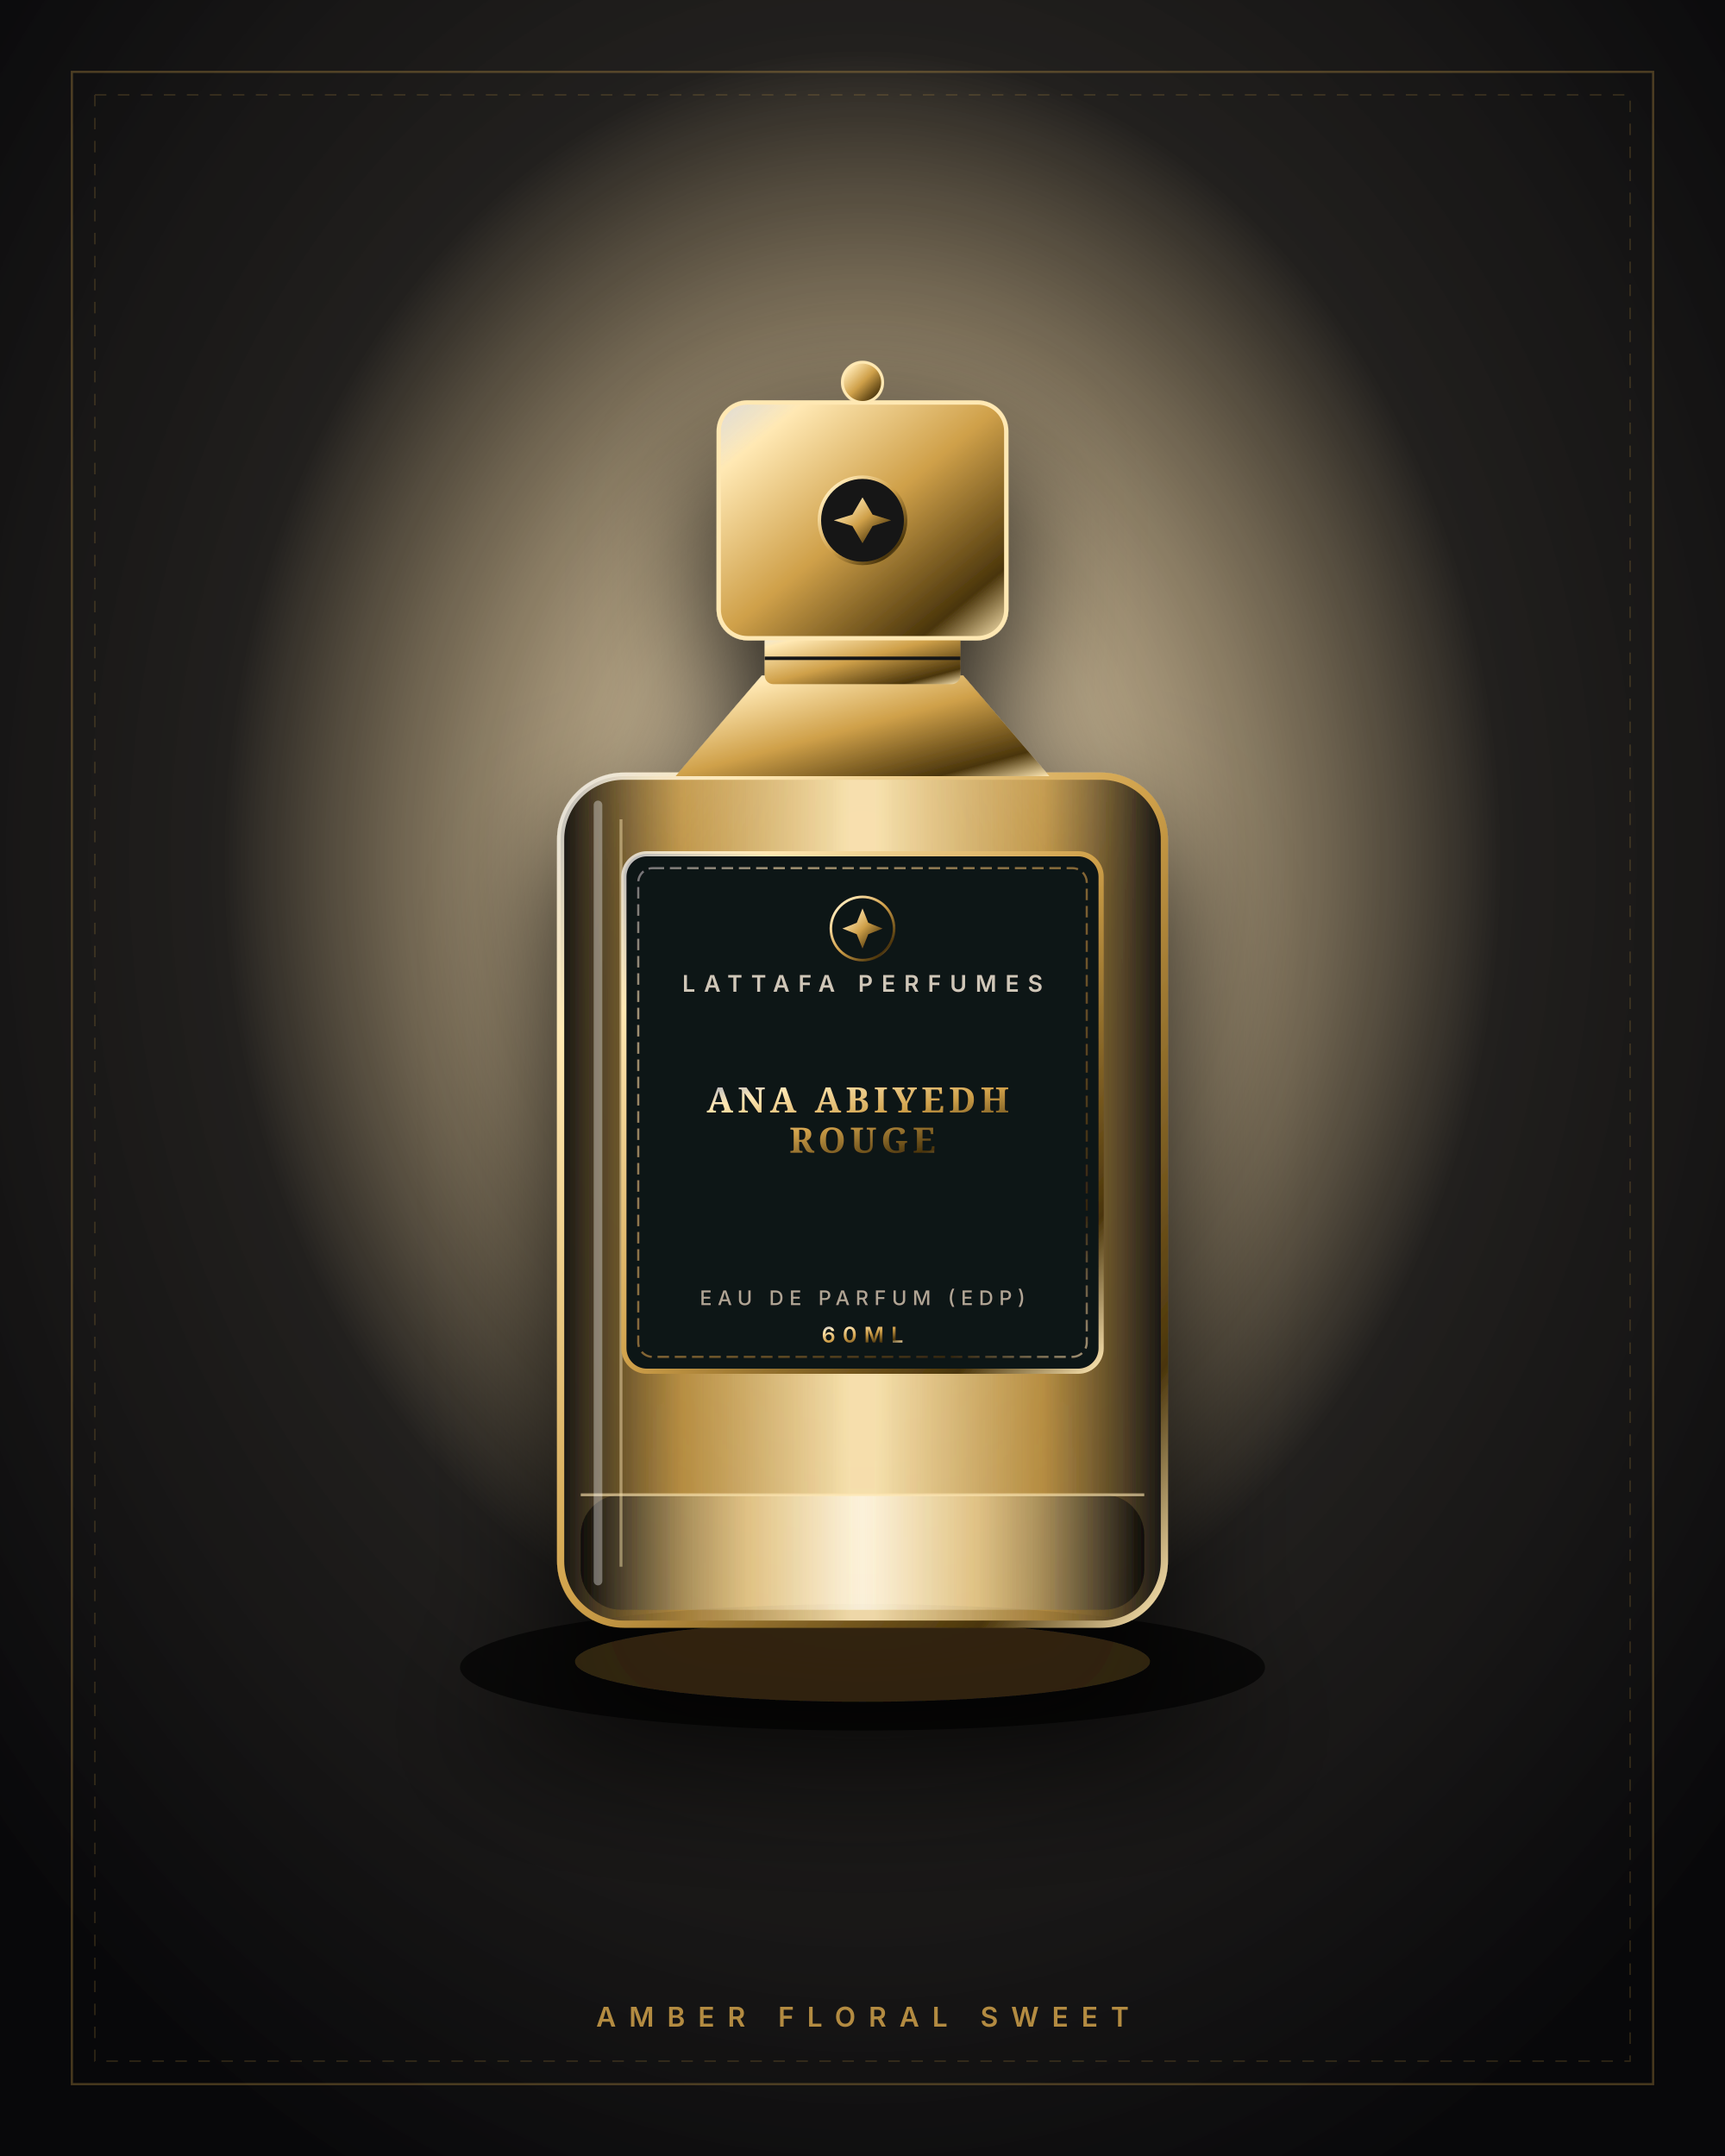
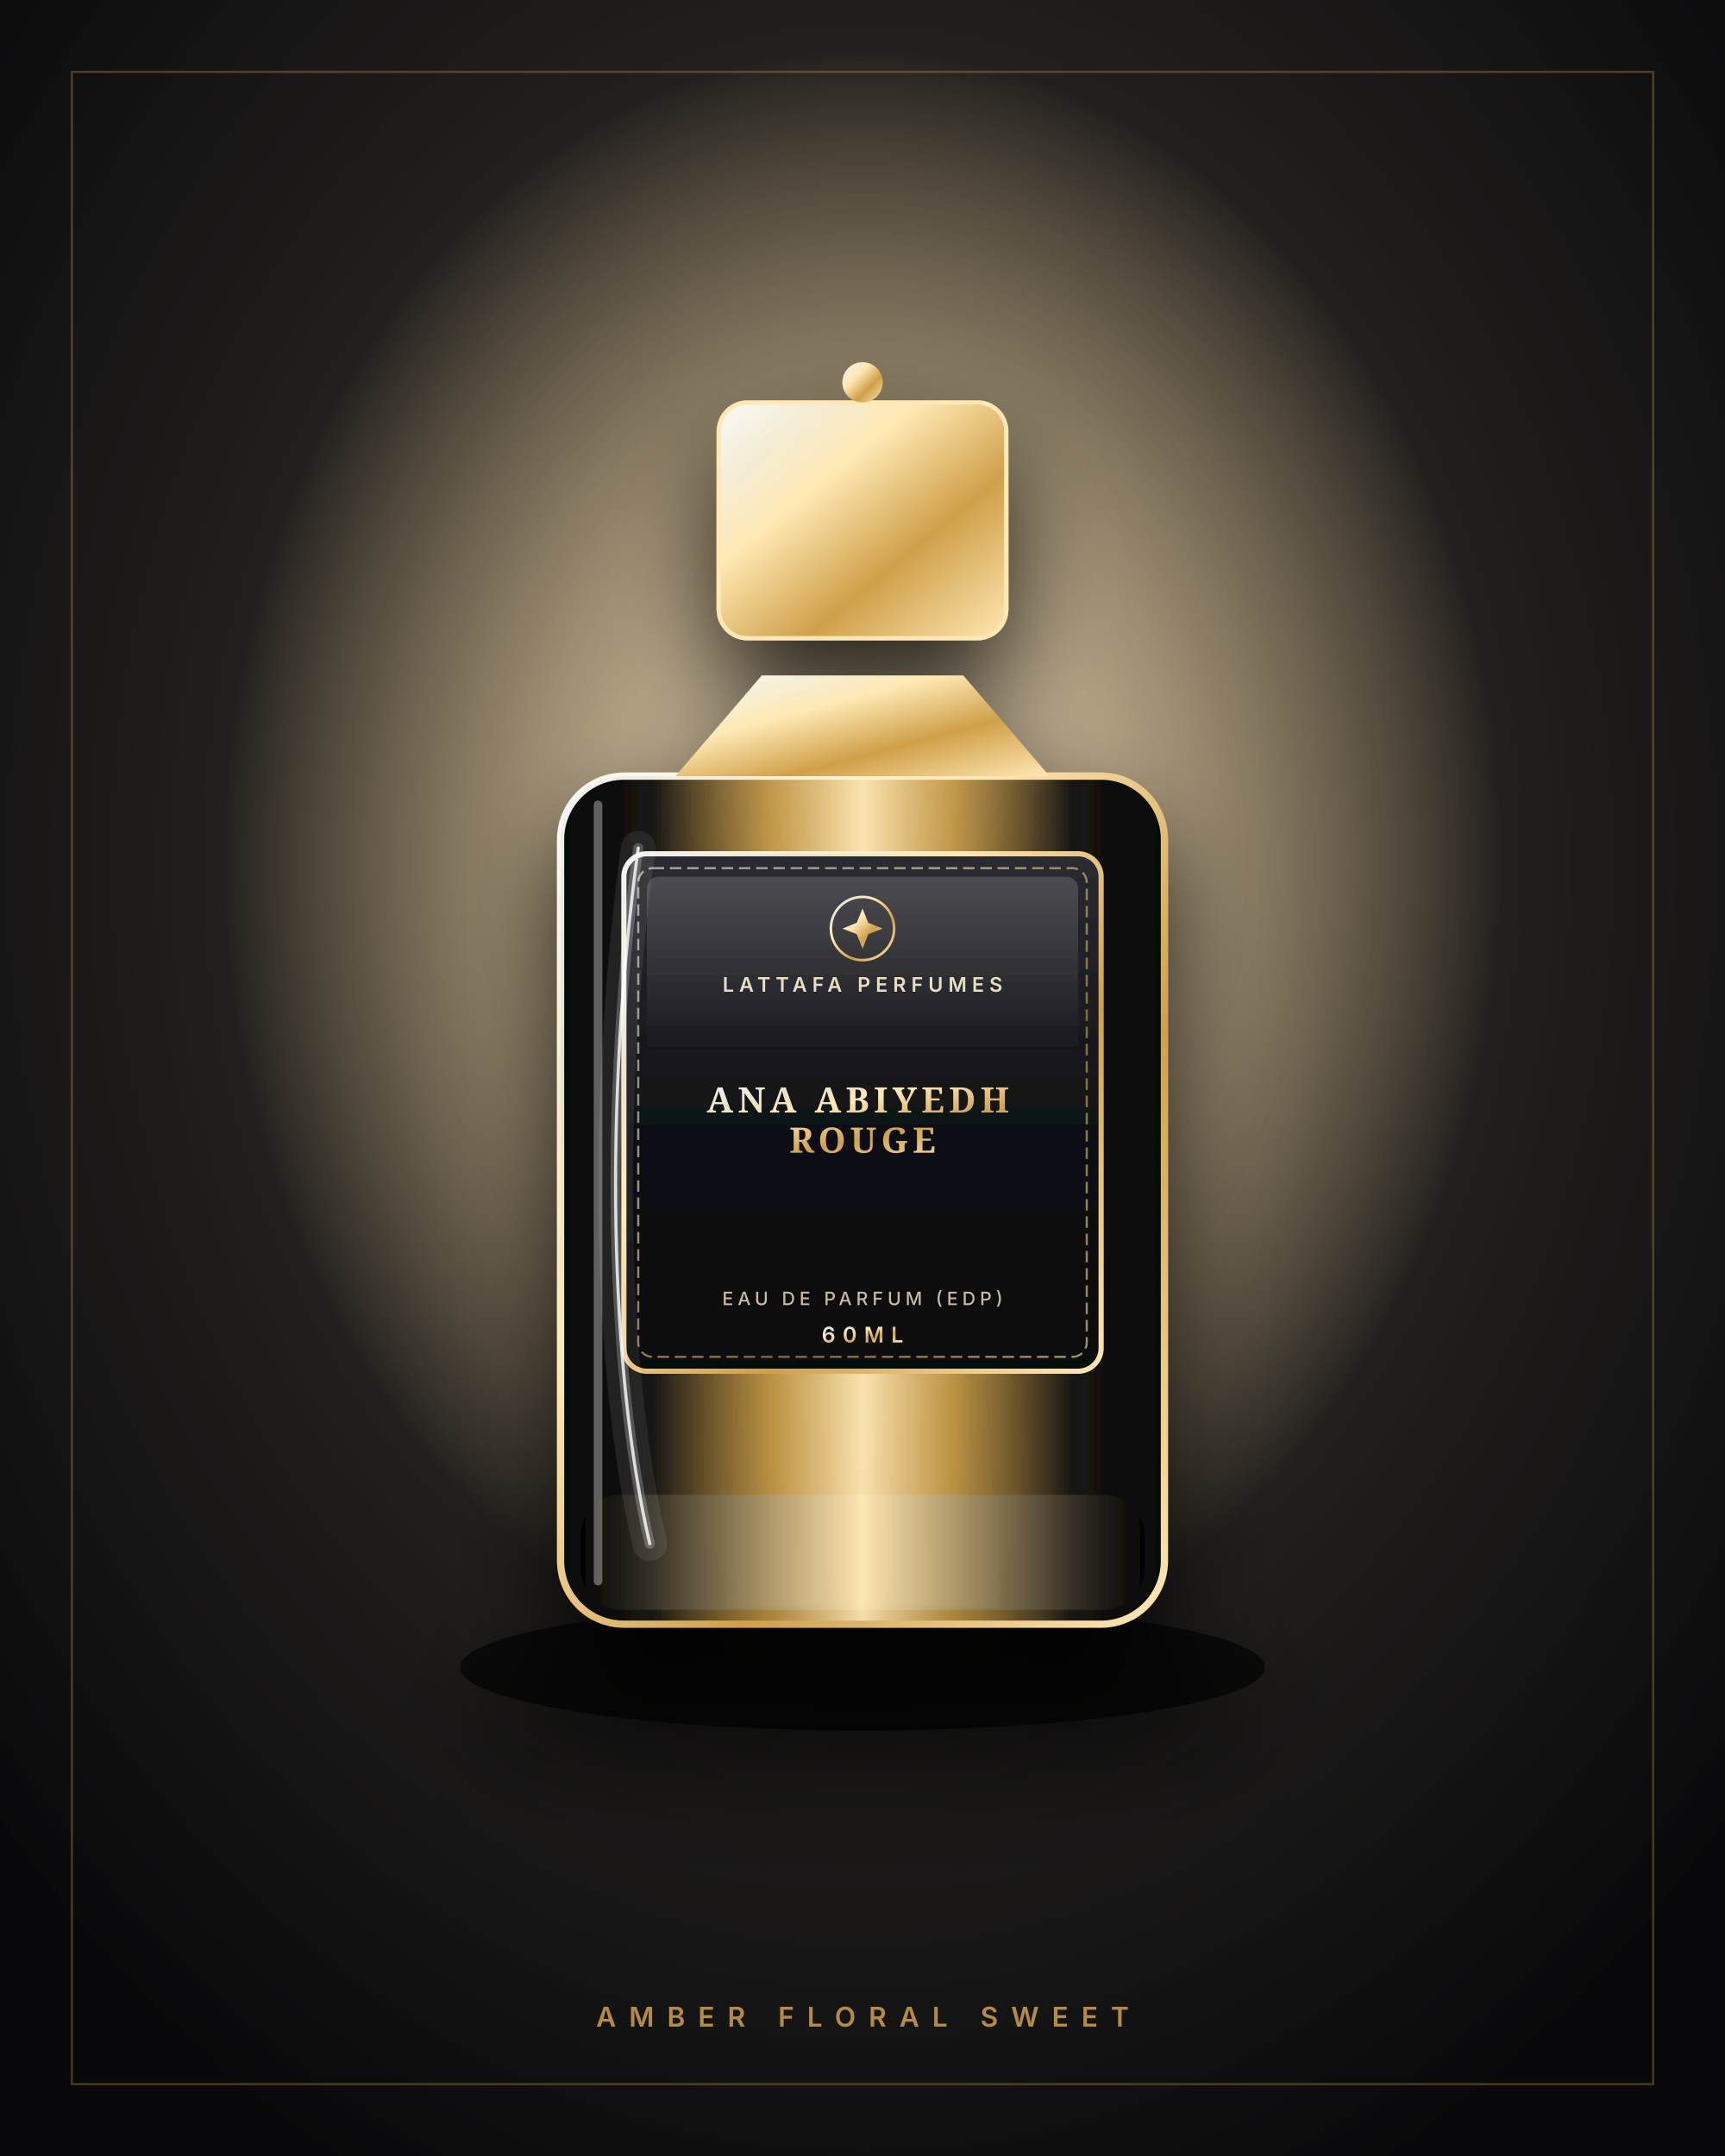
<svg xmlns="http://www.w3.org/2000/svg" viewBox="0 0 600 750" width="600" height="750">
  <defs>
    <radialGradient id="ambG" cx="50%" cy="40%" r="68%">
      <stop offset="0%" stop-color="#cfa049" stop-opacity="0.32" />
      <stop offset="55%" stop-color="#171513" stop-opacity="0.95" />
      <stop offset="100%" stop-color="#08080a" />
    </radialGradient>
    <linearGradient id="metalG" x1="0%" y1="0%" x2="100%" y2="100%">
-       <stop offset="0%" stop-color="#ffffff" stop-opacity="0.7" />
-       <stop offset="15%" stop-color="#ffe8b3" />
-       <stop offset="50%" stop-color="#cfa049" />
-       <stop offset="85%" stop-color="#4a350b" />
+       <stop offset="0%" stop-color="#ffffff" stop-opacity="0.95" />
+       <stop offset="18%" stop-color="#fff8df" stop-opacity="0.9" />
+       <stop offset="35%" stop-color="#ffe8b3" />
+       <stop offset="65%" stop-color="#cfa049" />
      <stop offset="100%" stop-color="#ffe8b3" />
    </linearGradient>
    <linearGradient id="bodyG" x1="0%" y1="0%" x2="100%" y2="0%">
-       <stop offset="0%" stop-color="#171513" />
-       <stop offset="20%" stop-color="#cfa049" stop-opacity="0.75" />
-       <stop offset="48%" stop-color="#ffe8b3" stop-opacity="0.92" />
-       <stop offset="52%" stop-color="#ffe8b3" stop-opacity="0.92" />
-       <stop offset="80%" stop-color="#cfa049" stop-opacity="0.75" />
-       <stop offset="100%" stop-color="#171513" />
+       <stop offset="0%" stop-color="#050609" />
+       <stop offset="15%" stop-color="#171513" />
+       <stop offset="35%" stop-color="#cfa049" stop-opacity="0.8" />
+       <stop offset="50%" stop-color="#ffe8b3" stop-opacity="0.95" />
+       <stop offset="65%" stop-color="#cfa049" stop-opacity="0.8" />
+       <stop offset="85%" stop-color="#171513" />
+       <stop offset="100%" stop-color="#050609" />
    </linearGradient>
    <linearGradient id="baseG" x1="0%" y1="0%" x2="100%" y2="0%">
      <stop offset="0%" stop-color="#000000" stop-opacity="0.8" />
-       <stop offset="30%" stop-color="#ffe8b3" stop-opacity="0.4" />
-       <stop offset="50%" stop-color="#ffffff" stop-opacity="0.6" />
-       <stop offset="70%" stop-color="#ffe8b3" stop-opacity="0.4" />
+       <stop offset="50%" stop-color="#ffe8b3" stop-opacity="0.75" />
      <stop offset="100%" stop-color="#000000" stop-opacity="0.8" />
    </linearGradient>
+     <linearGradient id="labelG" x1="0%" y1="0%" x2="0%" y2="100%">
+       <stop offset="0%" stop-color="#2b2b31" />
+       <stop offset="50%" stop-color="#111216" />
+       <stop offset="100%" stop-color="#06070a" />
+     </linearGradient>
+     <linearGradient id="labelSheen" x1="0%" y1="0%" x2="0%" y2="100%">
+       <stop offset="0%" stop-color="#ffffff" stop-opacity="0.75" />
+       <stop offset="100%" stop-color="#ffffff" stop-opacity="0" />
+     </linearGradient>
    <filter id="flaconShadow" x="-30%" y="-20%" width="160%" height="150%">
-       <feDropShadow dx="0" dy="20" stdDeviation="22" flood-color="#000000" flood-opacity="0.85" />
+       <feDropShadow dx="0" dy="18" stdDeviation="18" flood-color="#000000" flood-opacity="0.8" />
    </filter>
  </defs>
  <rect width="600" height="750" fill="url(#ambG)" />
  <rect x="25" y="25" width="550" height="700" fill="none" stroke="#cfa049" stroke-width="0.75" opacity="0.32" />
-   <rect x="33" y="33" width="534" height="684" fill="none" stroke="#cfa049" stroke-width="0.5" stroke-dasharray="4,4" opacity="0.2" />
  <g transform="translate(300, 365)" filter="url(#flaconShadow)">
    <ellipse cx="0" cy="215" rx="140" ry="22" fill="#000000" opacity="0.65" />
-     <ellipse cx="0" cy="213" rx="100" ry="14" fill="#cfa049" opacity="0.2" />
    <rect x="-105" y="-95" width="210" height="295" rx="22" fill="url(#bodyG)" stroke="url(#metalG)" stroke-width="2.5" />
    <rect x="-98" y="155" width="196" height="40" rx="14" fill="url(#baseG)" opacity="0.9" />
-     <line x1="-98" y1="155" x2="98" y2="155" stroke="#ffe8b3" stroke-width="1" opacity="0.6" />
    <line x1="-92" y1="-85" x2="-92" y2="185" stroke="#ffffff" stroke-width="3" stroke-linecap="round" opacity="0.35" />
-     <line x1="-84" y1="-80" x2="-84" y2="180" stroke="#ffe8b3" stroke-width="1" opacity="0.45" />
-     <rect x="-83.0" y="-68.0" width="166" height="180" rx="8" fill="#111216" stroke="url(#metalG)" stroke-width="1.8" />
+     <rect x="-83.0" y="-68.0" width="166" height="180" rx="8" fill="url(#labelG)" stroke="url(#metalG)" stroke-width="1.8" />
    <rect x="-78.0" y="-63.0" width="156" height="170" rx="5" fill="none" stroke="url(#metalG)" stroke-width="0.75" stroke-dasharray="4,2" opacity="0.6" />
+     <rect x="-75.0" y="-60.0" width="150" height="61.2" rx="4" fill="url(#labelSheen)" opacity="0.22" />
    <g transform="translate(0, -42.0)">
      <circle cx="0" cy="0" r="11" fill="none" stroke="url(#metalG)" stroke-width="0.9" />
      <polygon points="0,-7 2,-2 7,0 2,2 0,7 -2,2 -7,0 -2,-2" fill="url(#metalG)" />
    </g>
-     <text x="0" y="-20.0" font-family="'Inter', -apple-system, sans-serif" font-size="8" font-weight="600" letter-spacing="3" fill="#cfc7b8" text-anchor="middle">LATTAFA PERFUMES</text>
+     <text x="0" y="-20.0" font-family="'Inter', sans-serif" font-size="7" font-weight="600" letter-spacing="1.8" fill="#e8dcc4" text-anchor="middle">LATTAFA PERFUMES</text>
    <line x1="-63.0" y1="-12.0" x2="63.0" y2="-12.0" stroke="url(#metalG)" stroke-width="0.6" opacity="0.5" />
-     <text x="0" y="22.0" font-family="'Cinzel', 'Playfair Display', 'Georgia', serif" font-size="12.2" font-weight="700" letter-spacing="1.6" fill="url(#metalG)" text-anchor="middle">
+     <text x="0" y="22.0" font-family="'Cinzel', serif" font-size="12.2" font-weight="700" letter-spacing="1.6" fill="url(#metalG)" text-anchor="middle">
      <tspan x="0" dy="0">ANA ABIYEDH</tspan>
      <tspan x="0" dy="14">ROUGE</tspan>
    </text>
    <line x1="-59.0" y1="74.0" x2="59.0" y2="74.0" stroke="url(#metalG)" stroke-width="0.6" opacity="0.5" />
-     <text x="0" y="89.0" font-family="'Inter', -apple-system, sans-serif" font-size="7" font-weight="500" letter-spacing="2" fill="#b0a594" text-anchor="middle">EAU DE PARFUM (EDP)</text>
-     <text x="0" y="102.0" font-family="'Inter', -apple-system, sans-serif" font-size="7.5" font-weight="600" letter-spacing="2.5" fill="url(#metalG)" text-anchor="middle">60ML</text>
+     <text x="0" y="89.0" font-family="'Inter', sans-serif" font-size="6.4" font-weight="500" letter-spacing="1.5" fill="#c8bba4" text-anchor="middle">EAU DE PARFUM (EDP)</text>
+     <text x="0" y="102.0" font-family="'Inter', sans-serif" font-size="7.5" font-weight="600" letter-spacing="2.5" fill="url(#metalG)" text-anchor="middle">60ML</text>
    <path d="M-65,-95 L-35,-130 L35,-130 L65,-95 Z" fill="url(#metalG)" />
-     <rect x="-34" y="-145" width="68" height="18" rx="3" fill="url(#metalG)" />
-     <line x1="-34" y1="-136" x2="34" y2="-136" stroke="#121316" stroke-width="1.2" />
    <rect x="-50" y="-225" width="100" height="82" rx="10" fill="url(#metalG)" stroke="#ffe8b3" stroke-width="1.5" />
-     <circle cx="0" cy="-184" r="15" fill="#121316" stroke="url(#metalG)" stroke-width="1.2" />
-     <polygon points="0,-192 3.5,-186 10,-184 3.5,-182 0,-176 -3.5,-182 -10,-184 -3.5,-186" fill="url(#metalG)" />
-     <circle cx="0" cy="-232" r="7" fill="url(#metalG)" stroke="#ffe8b3" stroke-width="1" />
+     <circle cx="0" cy="-232" r="7" fill="url(#metalG)" />
+     <path d="M-78,-70 C-90,18 -88,112 -74,172" fill="none" stroke="#ffffff" stroke-width="12" stroke-linecap="round" opacity="0.08" />
+     <path d="M-78,-70 C-90,18 -88,112 -74,172" fill="none" stroke="#ffffff" stroke-width="3.5" stroke-linecap="round" opacity="0.22" />
+     <path d="M-78,-70 C-90,18 -88,112 -74,172" fill="none" stroke="#ffffff" stroke-width="1.1" stroke-linecap="round" opacity="0.8" />
  </g>
-   <text x="300" y="705" font-family="'Inter', -apple-system, sans-serif" font-size="9.5" font-weight="600" letter-spacing="4.5" fill="#cfa049" opacity="0.85" text-anchor="middle">AMBER FLORAL SWEET</text>
+   <text x="300" y="705" font-family="'Inter', sans-serif" font-size="9.5" font-weight="600" letter-spacing="4.5" fill="#cfa049" opacity="0.85" text-anchor="middle">AMBER FLORAL SWEET</text>
</svg>
